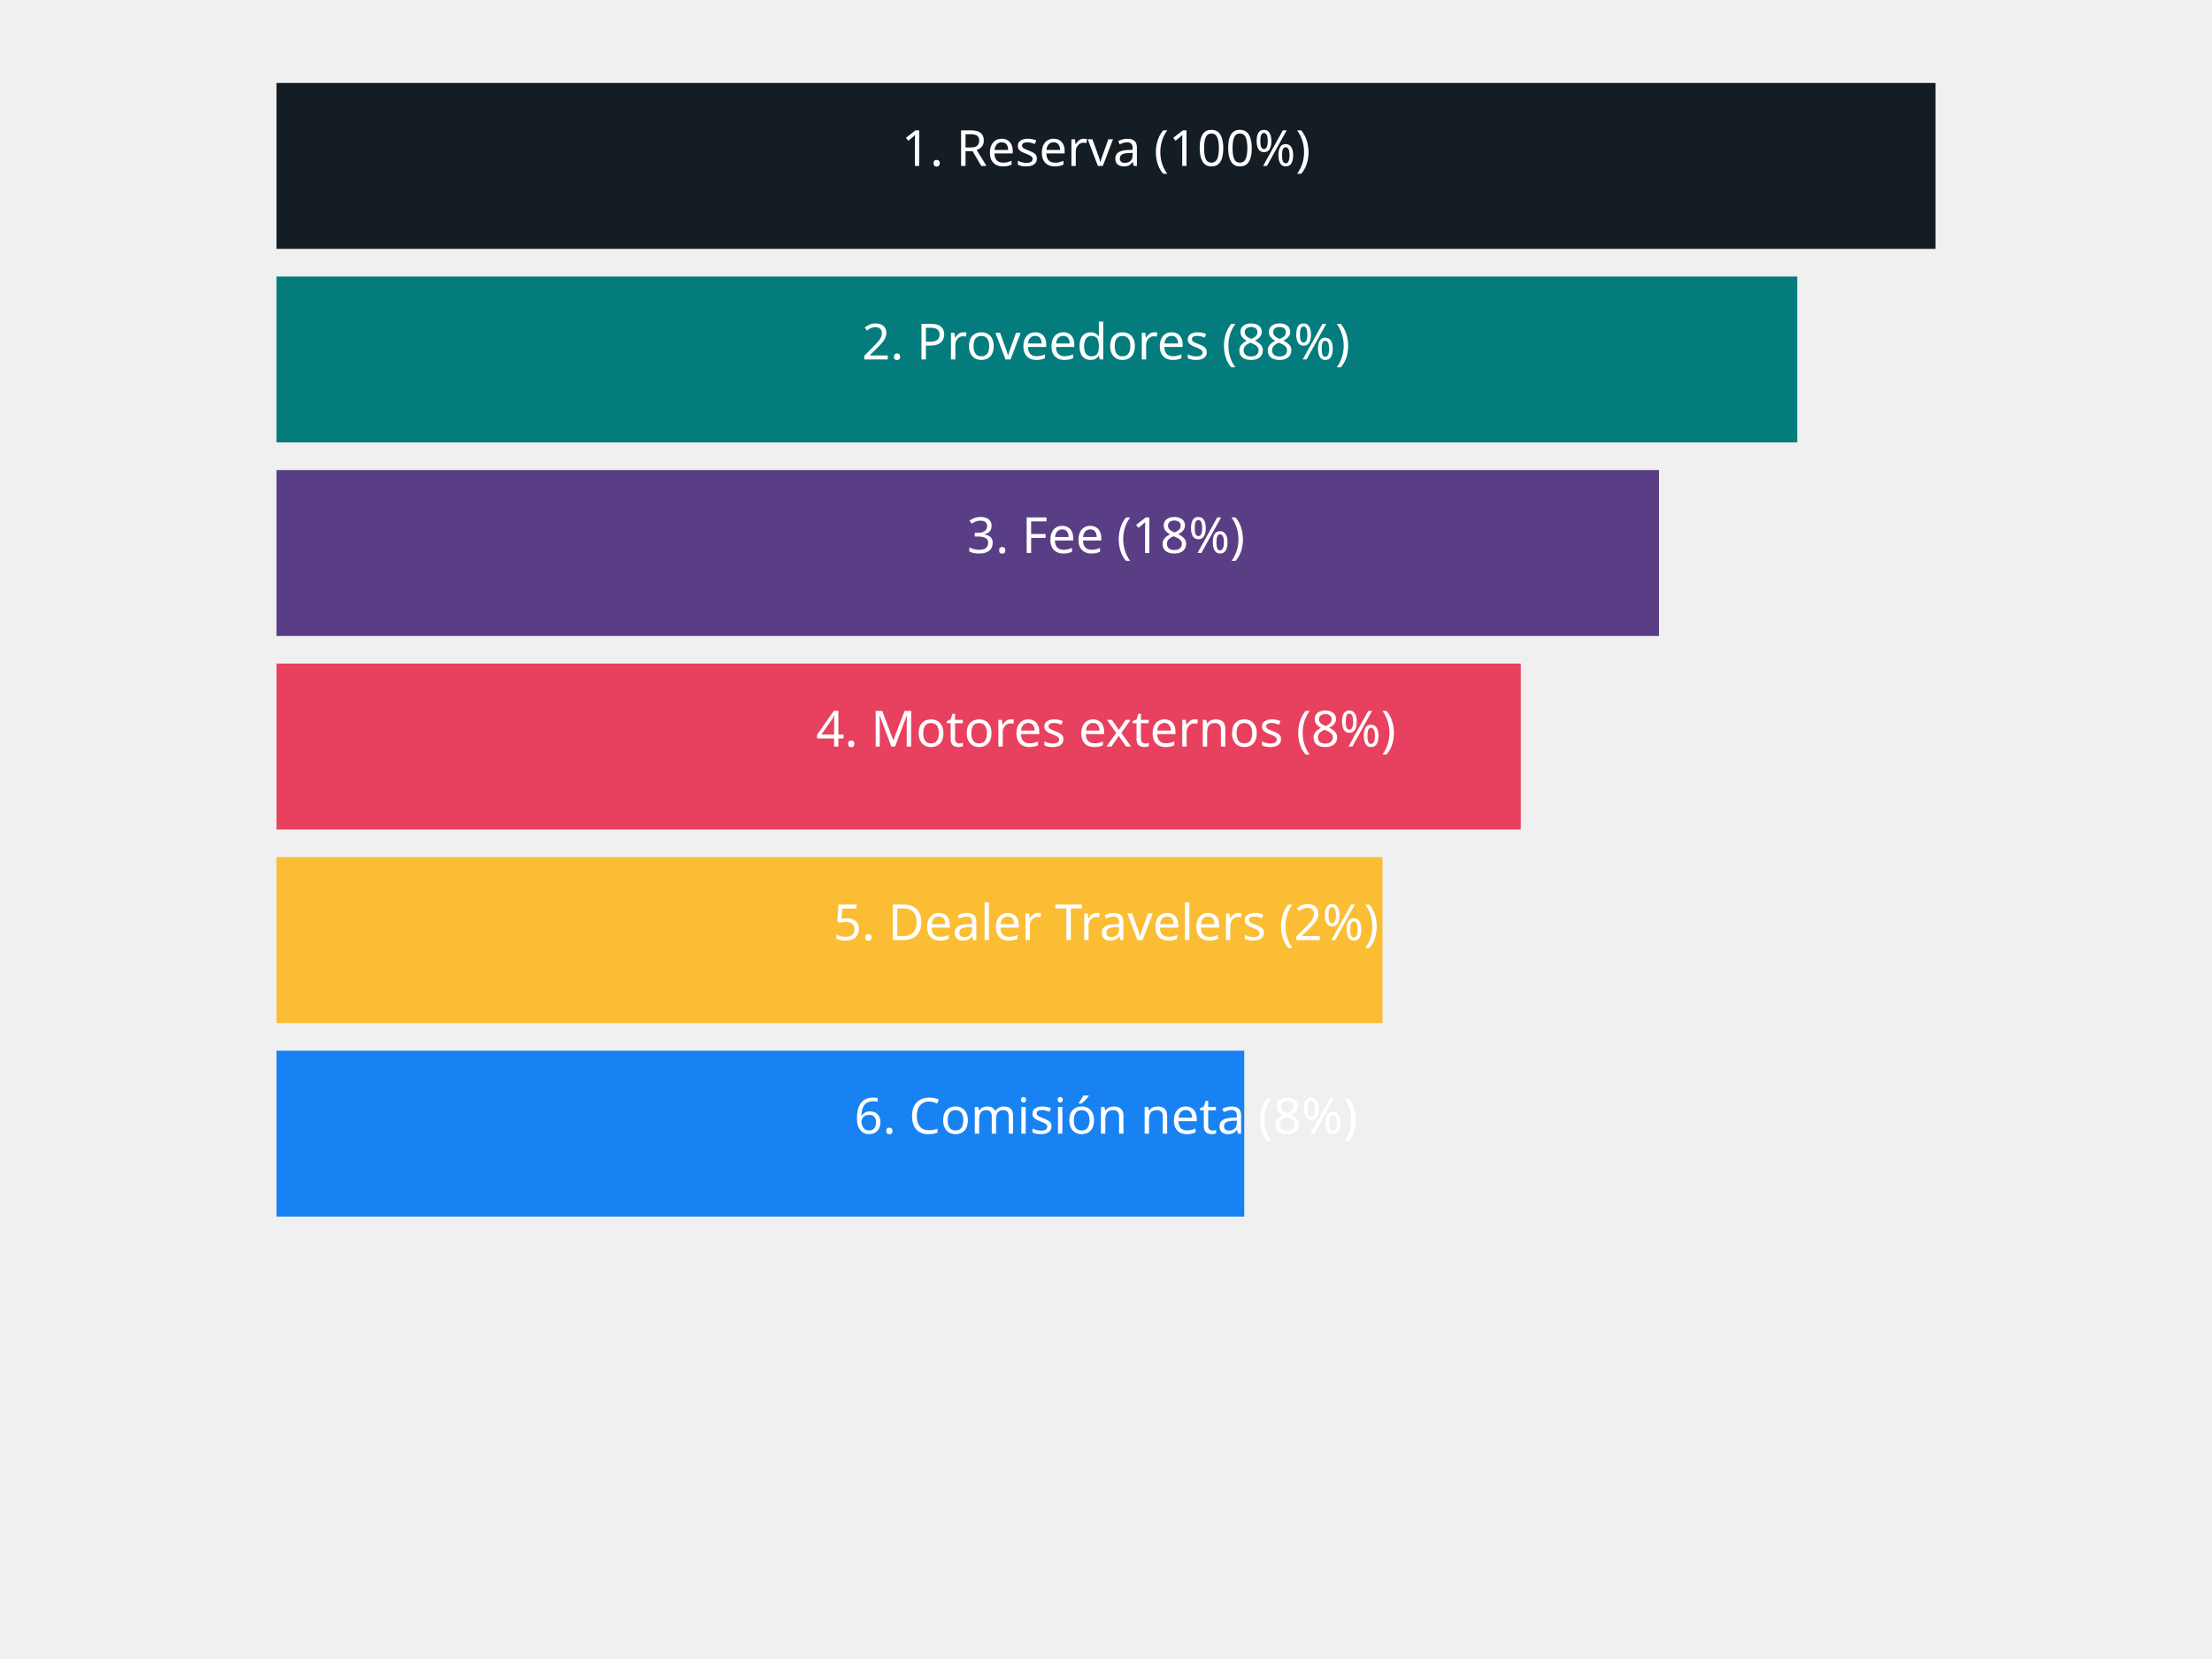
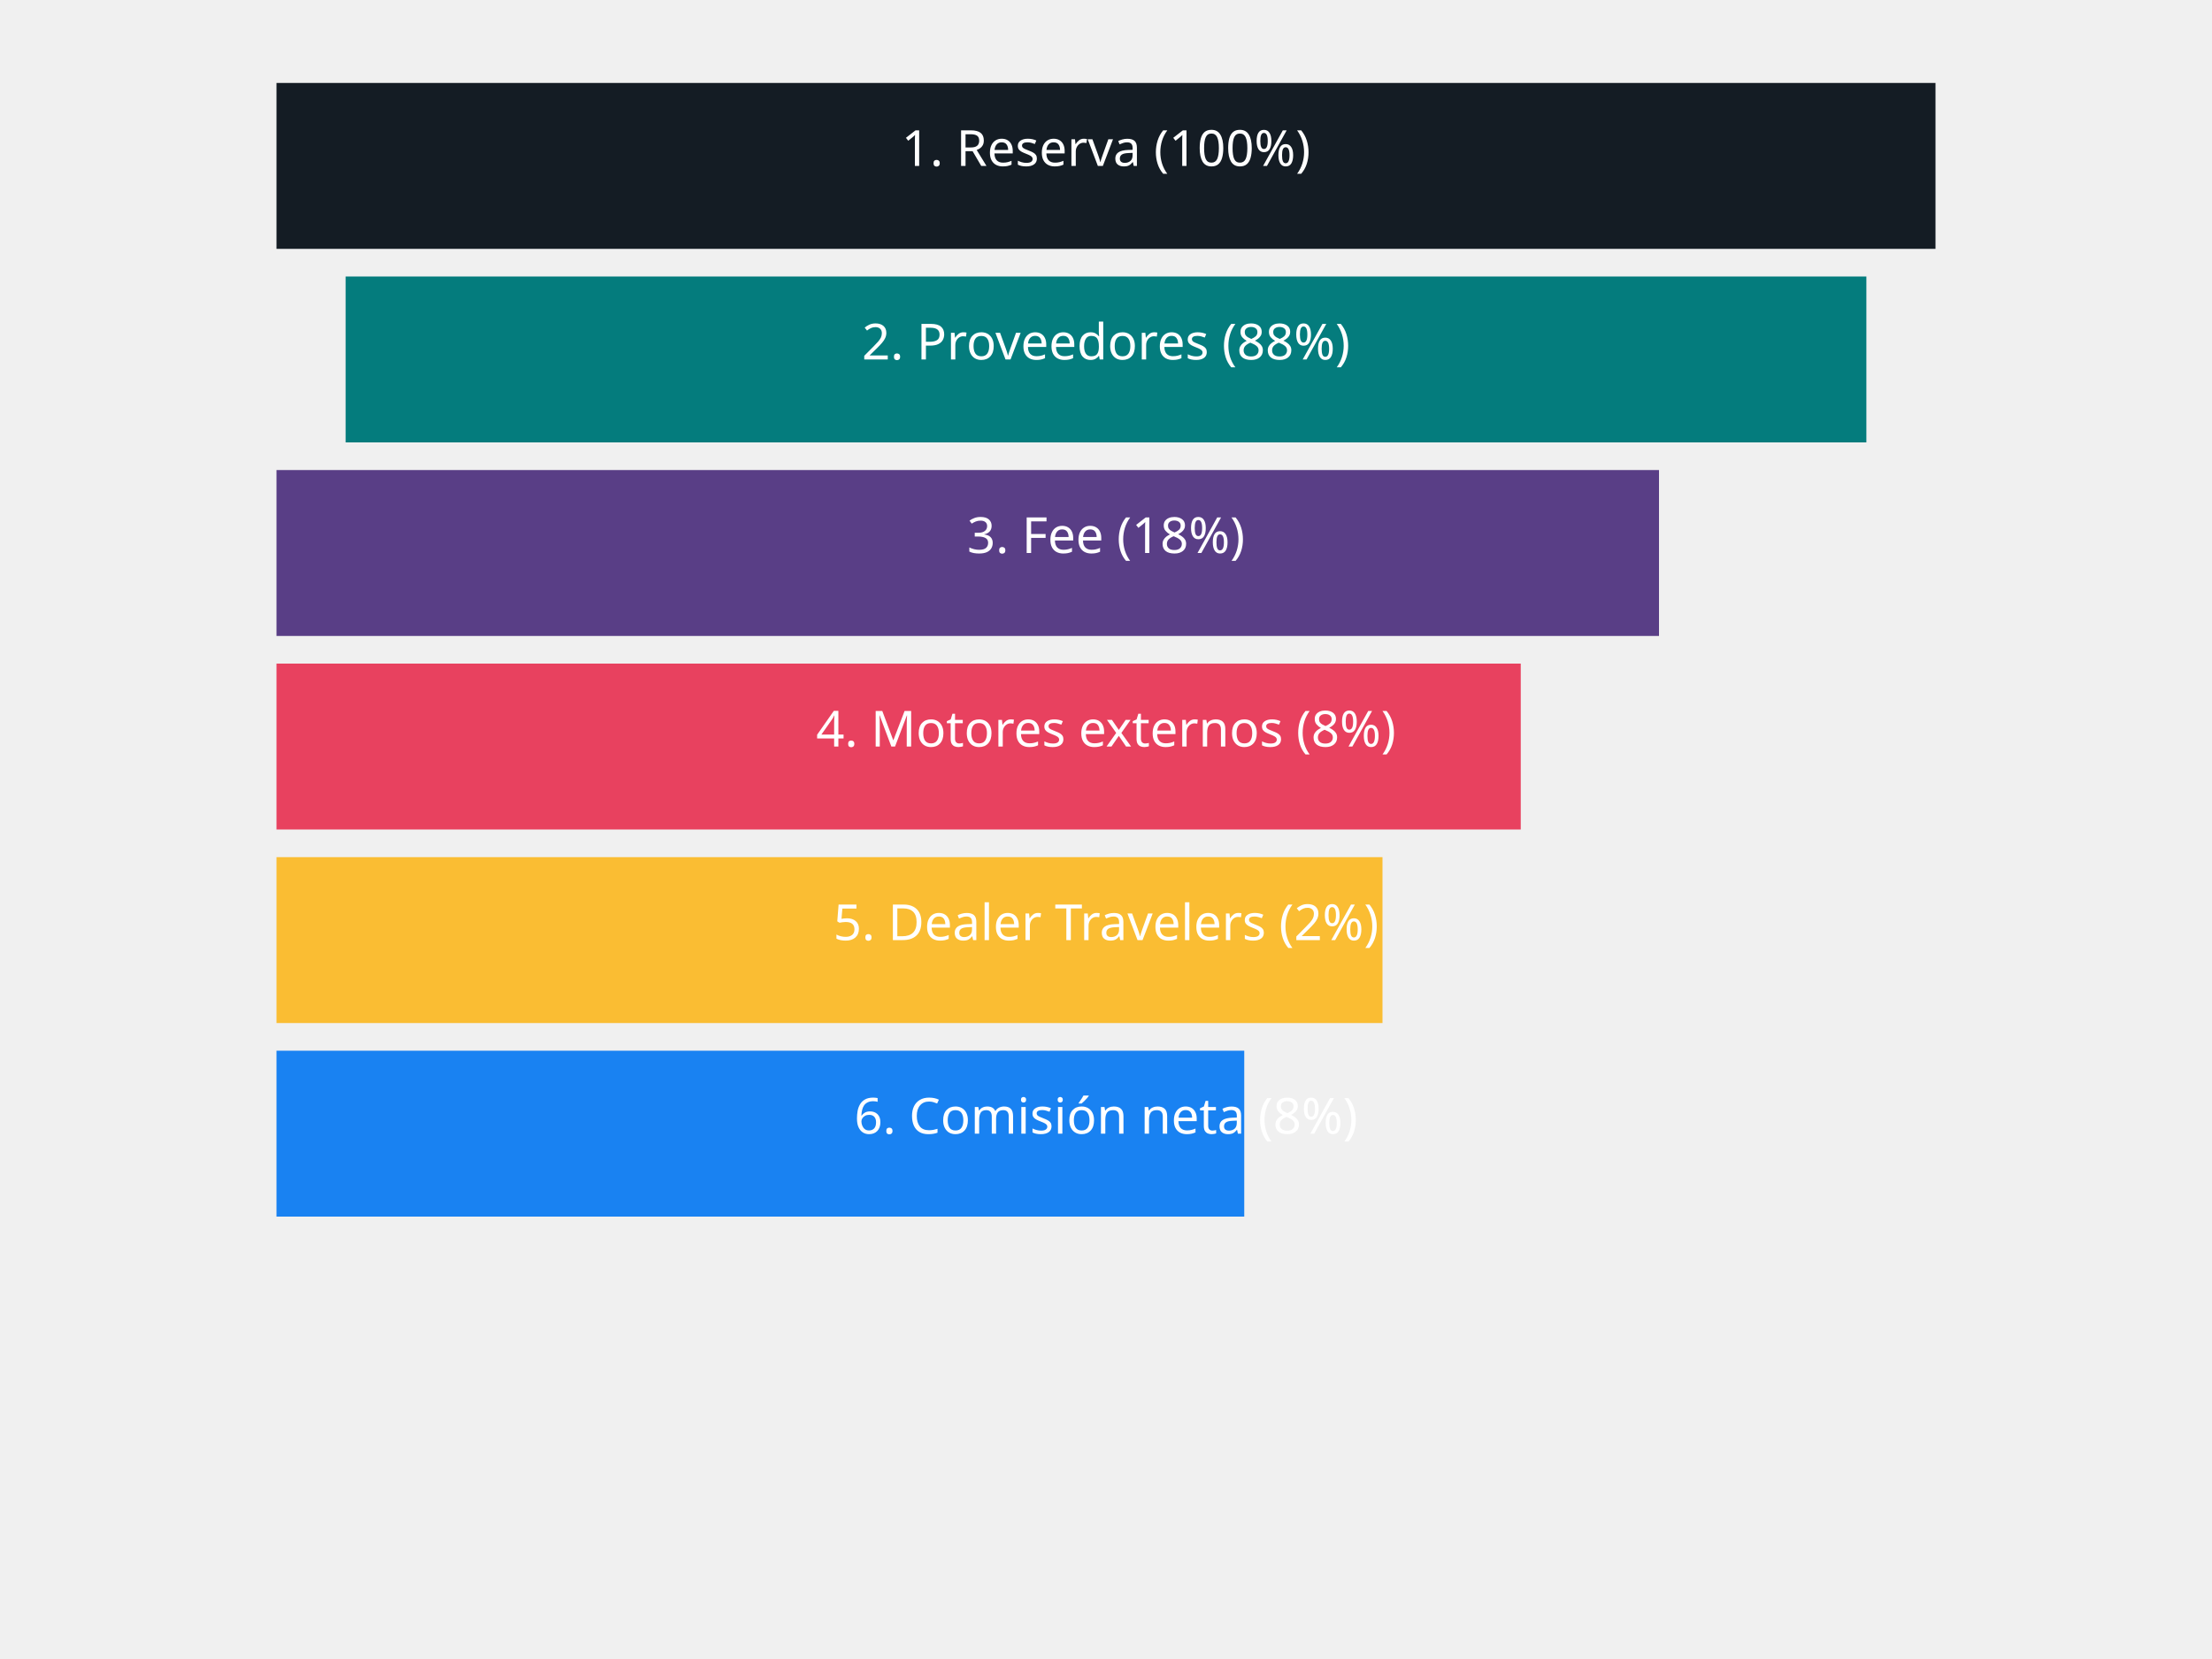
<svg xmlns="http://www.w3.org/2000/svg" width="800" height="600">
  <style>
    .texto {
      font-family: Mikado, sans-serif;
      font-size: 18px;
      fill: white;
      text-anchor: middle;
      alignment-baseline: middle;
    }
  </style>
  <rect x="100" y="30" width="600" height="60" fill="#141C24" />
  <text x="400" y="60" class="texto">1. Reserva (100%)</text>
-   <rect x="100" y="100" width="550" height="60" fill="#047C7D" />
+   <rect x="125" y="100" width="550" height="60" fill="#047C7D" />
  <text x="400" y="130" class="texto">2. Proveedores (88%)</text>
  <rect x="100" y="170" width="500" height="60" fill="#593E86" />
  <text x="400" y="200" class="texto">3. Fee (18%)</text>
  <rect x="100" y="240" width="450" height="60" fill="#E8415F" />
  <text x="400" y="270" class="texto">4. Motores externos (8%)</text>
  <rect x="100" y="310" width="400" height="60" fill="#FABD33" />
  <text x="400" y="340" class="texto">5. Dealer Travelers (2%)</text>
  <rect x="100" y="380" width="350" height="60" fill="#1982F2" />
  <text x="400" y="410" class="texto">6. Comisión neta (8%)</text>
</svg>
